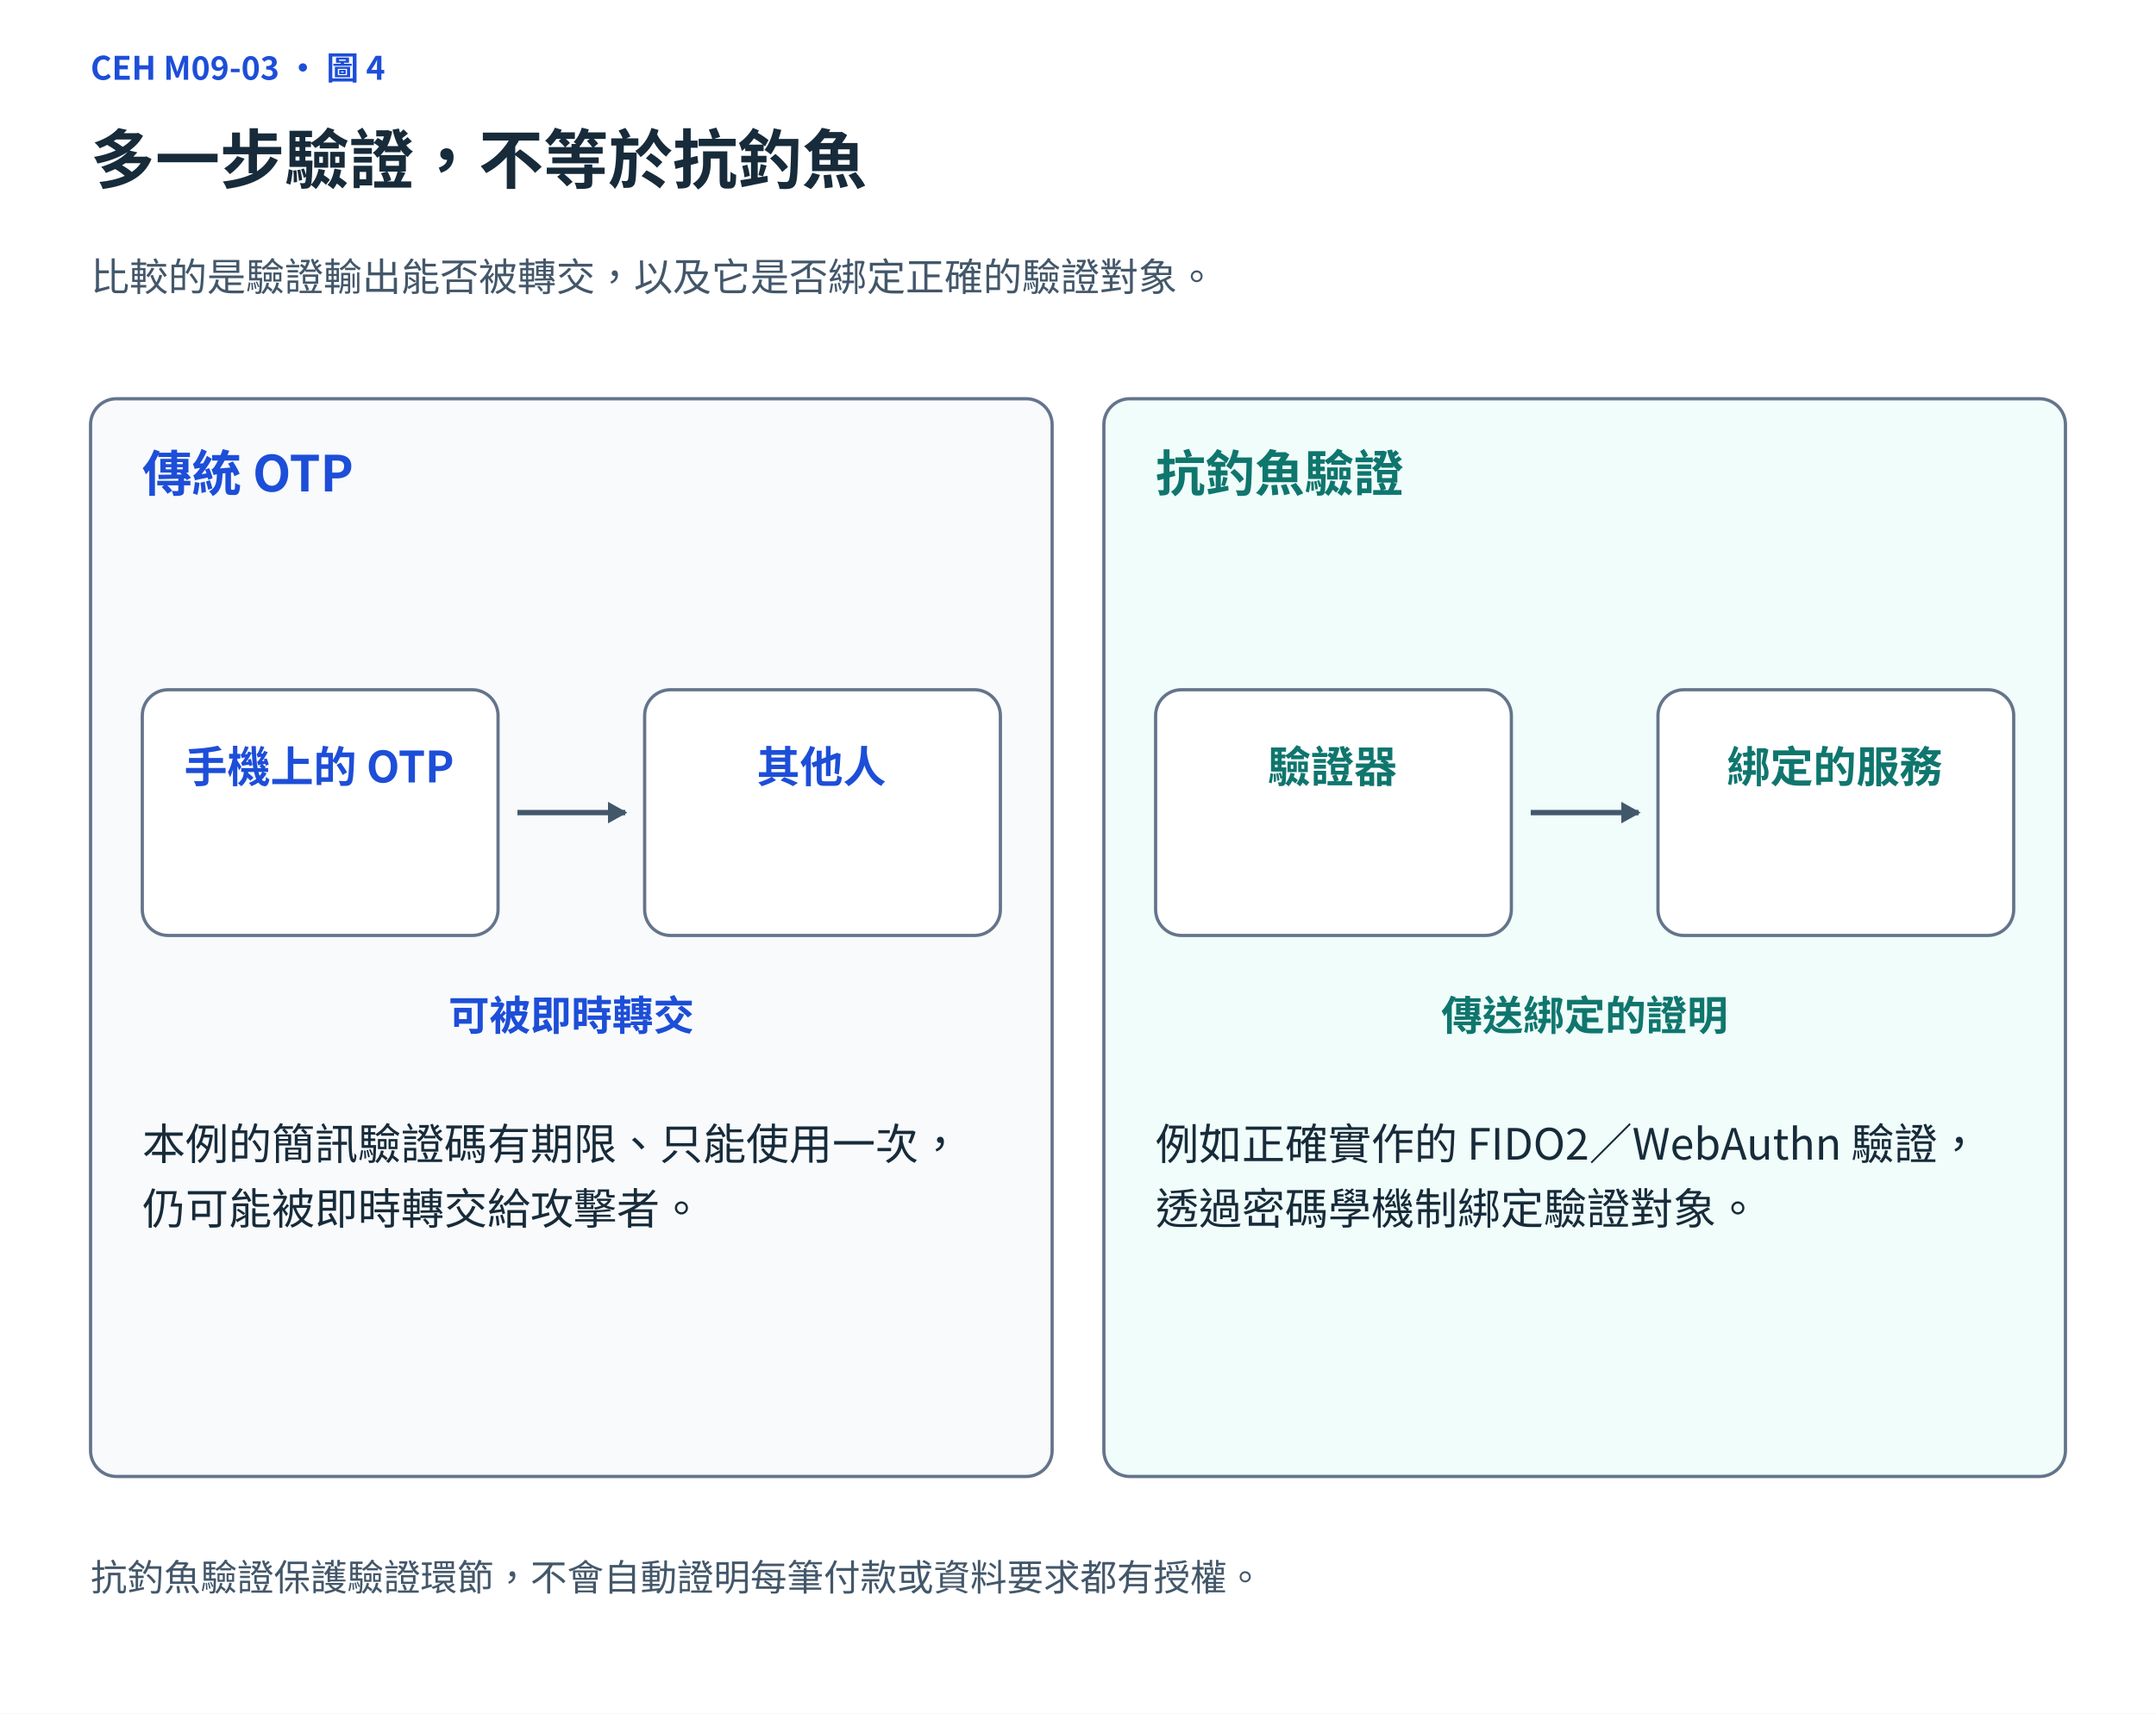
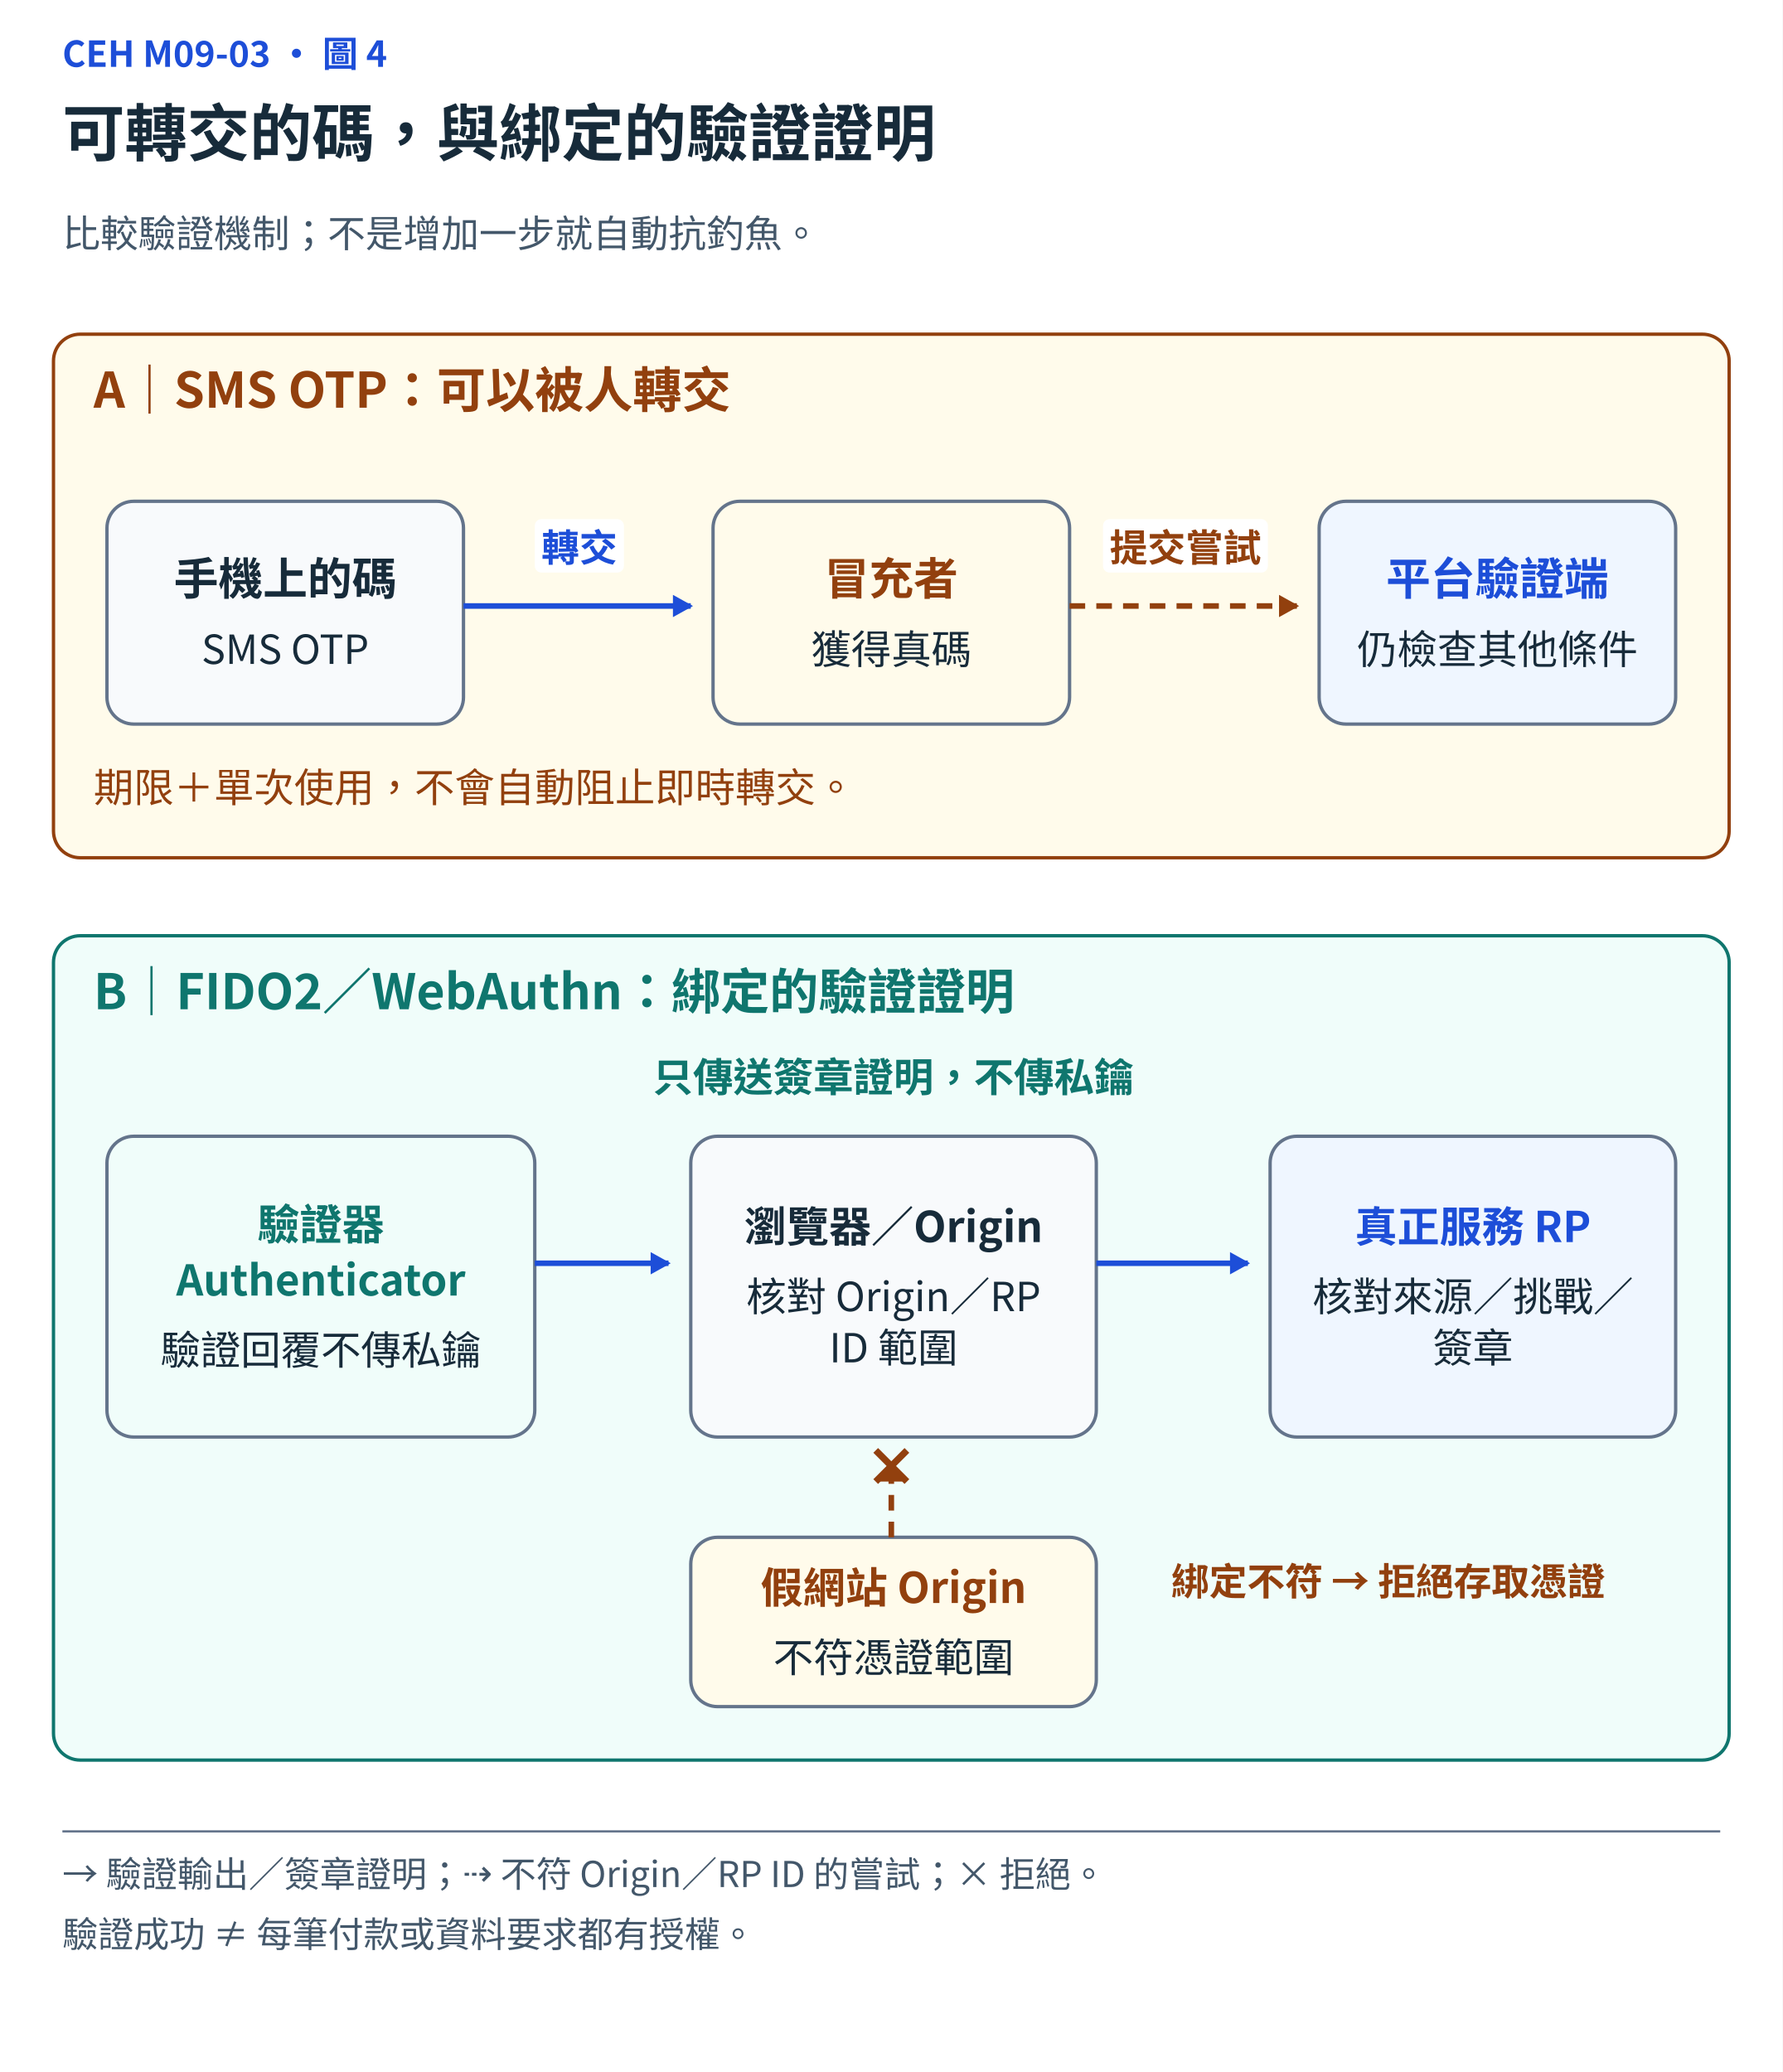
- <svg xmlns="http://www.w3.org/2000/svg" width="1000" height="795" viewBox="0 0 1000 795" role="img" aria-labelledby="title desc">
+ <svg xmlns="http://www.w3.org/2000/svg" width="800" height="930" viewBox="0 0 800 930" role="img" aria-labelledby="m0903-f4-zh-title m0903-f4-zh-desc">
  <defs>
-     <marker id="arrow" markerWidth="10" markerHeight="10" refX="8" refY="5" orient="auto" markerUnits="userSpaceOnUse">
+     <marker id="m0903-f4-zh-flow" markerWidth="10" markerHeight="10" refX="8" refY="5" orient="auto" markerUnits="userSpaceOnUse">
+       <path d="M 0 0 L 9 5 L 0 10 Z" fill="#1d4ed8" />
+     </marker>
+     <marker id="m0903-f4-zh-attempt" markerWidth="10" markerHeight="10" refX="8" refY="5" orient="auto" markerUnits="userSpaceOnUse">
+       <path d="M 0 0 L 9 5 L 0 10 Z" fill="#92400e" />
+     </marker>
+     <marker id="m0903-f4-zh-process" markerWidth="10" markerHeight="10" refX="8" refY="5" orient="auto" markerUnits="userSpaceOnUse">
      <path d="M 0 0 L 9 5 L 0 10 Z" fill="#43576a" />
    </marker>
  </defs>
-   <rect width="1000" height="795" fill="#ffffff" />
+   <rect width="800" height="930" fill="#ffffff" />
  <g font-family="Noto Sans CJK TC, sans-serif" fill="#172b3a">
-     <text x="42" y="37" font-size="15" font-weight="700" fill="#1d4ed8" text-anchor="start">CEH M09-03 · 圖 4</text>
-     <text x="42" y="85" font-size="30" font-weight="700" fill="#172b3a" text-anchor="start">多一步驗證，不等於抗釣魚</text>
-     <text x="42" y="135" font-size="18" font-weight="400" fill="#43576a" text-anchor="start">比較的是驗證輸出能否被轉交，以及它是否綁定正確的驗證對象。</text>
-     <rect x="42" y="185" width="446" height="500" rx="12" fill="#f8fafc" stroke="#64748b" stroke-width="1.5" />
-     <text x="66" y="228" font-size="23" font-weight="700" fill="#1d4ed8" text-anchor="start">傳統 OTP</text>
-     <rect x="66" y="320" width="165" height="114" rx="12" fill="#ffffff" stroke="#64748b" stroke-width="1.5" />
-     <rect x="299" y="320" width="165" height="114" rx="12" fill="#ffffff" stroke="#64748b" stroke-width="1.5" />
-     <text x="148" y="363" font-size="20" font-weight="700" fill="#1d4ed8" text-anchor="middle">手機上的 OTP</text>
-     <text x="381" y="363" font-size="20" font-weight="700" fill="#1d4ed8" text-anchor="middle">其他人</text>
-     <path d="M 240 377 L 290 377" fill="none" stroke="#43576a" stroke-width="2.5" stroke-linejoin="round" marker-end="url(#arrow)" />
-     <text x="265" y="478" font-size="19" font-weight="700" fill="#1d4ed8" text-anchor="middle">可被即時轉交</text>
-     <text x="66" y="538" font-size="20" font-weight="400" fill="#172b3a" text-anchor="start">本例的簡訊驗證碼有期限、只能使用一次，</text>
-     <text x="66" y="568" font-size="20" font-weight="400" fill="#172b3a" text-anchor="start">仍可能被即時轉交給攻擊者。</text>
-     <rect x="512" y="185" width="446" height="500" rx="12" fill="#f0fdfa" stroke="#64748b" stroke-width="1.5" />
-     <text x="536" y="228" font-size="23" font-weight="700" fill="#0f766e" text-anchor="start">抗釣魚驗證</text>
-     <rect x="536" y="320" width="165" height="114" rx="12" fill="#ffffff" stroke="#64748b" stroke-width="1.5" />
-     <rect x="769" y="320" width="165" height="114" rx="12" fill="#ffffff" stroke="#64748b" stroke-width="1.5" />
-     <text x="618" y="363" font-size="20" font-weight="700" fill="#0f766e" text-anchor="middle">驗證器</text>
-     <text x="851" y="363" font-size="20" font-weight="700" fill="#0f766e" text-anchor="middle">綁定的服務</text>
-     <path d="M 710 377 L 760 377" fill="none" stroke="#43576a" stroke-width="2.5" stroke-linejoin="round" marker-end="url(#arrow)" />
-     <text x="735" y="478" font-size="19" font-weight="700" fill="#0f766e" text-anchor="middle">傳送綁定的證明</text>
-     <text x="536" y="538" font-size="20" font-weight="400" fill="#172b3a" text-anchor="start">例如正確實作的 FIDO2／WebAuthn 驗證，</text>
-     <text x="536" y="568" font-size="20" font-weight="400" fill="#172b3a" text-anchor="start">透過密碼學機制綁定驗證對象。</text>
-     <text x="42" y="738" font-size="17" font-weight="400" fill="#43576a" text-anchor="start">抗釣魚驗證保護驗證環節，不會自動證明每筆付款或資料要求都有授權。</text>
+     <text x="28" y="30" font-size="16" font-weight="700" fill="#1d4ed8" text-anchor="start">CEH M09-03 · 圖 4</text>
+     <text x="28" y="70" font-size="28" font-weight="700" fill="#172b3a" text-anchor="start">可轉交的碼，與綁定的驗證證明</text>
+     <text x="28" y="111" font-size="17" font-weight="400" fill="#43576a" text-anchor="start">比較驗證機制；不是增加一步就自動抗釣魚。</text>
+     <rect x="24" y="150" width="752" height="235" rx="12" fill="#fffbeb" stroke="#92400e" stroke-width="1.5" />
+     <text x="42" y="183" font-size="22" font-weight="700" fill="#92400e" text-anchor="start">A｜SMS OTP：可以被人轉交</text>
+     <rect x="48" y="225" width="160" height="100" rx="12" fill="#f8fafc" stroke="#64748b" stroke-width="1.5" />
+     <text x="128.0" y="267.0" font-size="20" font-weight="700" fill="#172b3a" text-anchor="middle">手機上的碼</text>
+     <text x="128.0" y="298.0" font-size="18" font-weight="400" fill="#172b3a" text-anchor="middle">SMS OTP</text>
+     <rect x="320" y="225" width="160" height="100" rx="12" fill="#fffbeb" stroke="#64748b" stroke-width="1.5" />
+     <text x="400.0" y="267.0" font-size="20" font-weight="700" fill="#92400e" text-anchor="middle">冒充者</text>
+     <text x="400.0" y="298.0" font-size="18" font-weight="400" fill="#172b3a" text-anchor="middle">獲得真碼</text>
+     <rect x="592" y="225" width="160" height="100" rx="12" fill="#eff6ff" stroke="#64748b" stroke-width="1.5" />
+     <text x="672.0" y="267.0" font-size="20" font-weight="700" fill="#1d4ed8" text-anchor="middle">平台驗證端</text>
+     <text x="672.0" y="298.0" font-size="18" font-weight="400" fill="#172b3a" text-anchor="middle">仍檢查其他條件</text>
+     <path d="M 208 272 L 310 272" fill="none" stroke="#1d4ed8" stroke-width="2.5" stroke-linejoin="round" marker-end="url(#m0903-f4-zh-flow)" />
+     <rect x="240.0" y="233" width="40.0" height="24" rx="3" fill="#ffffff" />
+     <text x="260" y="252" font-size="17" font-weight="700" fill="#1d4ed8" text-anchor="middle">轉交</text>
+     <path d="M 480 272 L 582 272" fill="none" stroke="#92400e" stroke-width="2.5" stroke-linejoin="round" stroke-dasharray="7 5" marker-end="url(#m0903-f4-zh-attempt)" />
+     <rect x="495.0" y="233" width="74.0" height="24" rx="3" fill="#ffffff" />
+     <text x="532" y="252" font-size="17" font-weight="700" fill="#92400e" text-anchor="middle">提交嘗試</text>
+     <text x="42" y="360" font-size="18" font-weight="400" fill="#92400e" text-anchor="start">期限＋單次使用，不會自動阻止即時轉交。</text>
+     <rect x="24" y="420" width="752" height="370" rx="12" fill="#f0fdfa" stroke="#0f766e" stroke-width="1.5" />
+     <text x="42" y="453" font-size="22" font-weight="700" fill="#0f766e" text-anchor="start">B｜FIDO2／WebAuthn：綁定的驗證證明</text>
+     <rect x="48" y="510" width="192" height="135" rx="12" fill="#f0fdfa" stroke="#64748b" stroke-width="1.5" />
+     <text x="144.0" y="556.5" font-size="19" font-weight="700" fill="#0f766e" text-anchor="middle">驗證器</text>
+     <text x="144.0" y="581.5" font-size="19" font-weight="700" fill="#0f766e" text-anchor="middle">Authenticator</text>
+     <text x="144.0" y="612.5" font-size="18" font-weight="400" fill="#172b3a" text-anchor="middle">驗證回覆不傳私鑰</text>
+     <rect x="310" y="510" width="182" height="135" rx="12" fill="#f8fafc" stroke="#64748b" stroke-width="1.5" />
+     <text x="401.0" y="557.5" font-size="19" font-weight="700" fill="#172b3a" text-anchor="middle">瀏覽器／Origin</text>
+     <text x="401.0" y="588.5" font-size="18" font-weight="400" fill="#172b3a" text-anchor="middle">核對 Origin／RP</text>
+     <text x="401.0" y="611.5" font-size="18" font-weight="400" fill="#172b3a" text-anchor="middle">ID 範圍</text>
+     <rect x="570" y="510" width="182" height="135" rx="12" fill="#eff6ff" stroke="#64748b" stroke-width="1.5" />
+     <text x="661.0" y="557.5" font-size="19" font-weight="700" fill="#1d4ed8" text-anchor="middle">真正服務 RP</text>
+     <text x="661.0" y="588.5" font-size="18" font-weight="400" fill="#172b3a" text-anchor="middle">核對來源／挑戰／</text>
+     <text x="661.0" y="611.5" font-size="18" font-weight="400" fill="#172b3a" text-anchor="middle">簽章</text>
+     <path d="M 240 567 L 300 567" fill="none" stroke="#1d4ed8" stroke-width="2.5" stroke-linejoin="round" marker-end="url(#m0903-f4-zh-flow)" />
+     <path d="M 492 567 L 560 567" fill="none" stroke="#1d4ed8" stroke-width="2.5" stroke-linejoin="round" marker-end="url(#m0903-f4-zh-flow)" />
+     <text x="401" y="490" font-size="18" font-weight="700" fill="#0f766e" text-anchor="middle">只傳送簽章證明，不傳私鑰</text>
+     <rect x="310" y="690" width="182" height="76" rx="12" fill="#fffbeb" stroke="#64748b" stroke-width="1.5" />
+     <text x="401.0" y="719.5" font-size="19" font-weight="700" fill="#92400e" text-anchor="middle">假網站 Origin</text>
+     <text x="401.0" y="750.5" font-size="18" font-weight="400" fill="#172b3a" text-anchor="middle">不符憑證範圍</text>
+     <path d="M 400 690 L 400 657" fill="none" stroke="#92400e" stroke-width="2.5" stroke-linejoin="round" stroke-dasharray="7 5" marker-end="url(#m0903-f4-zh-attempt)" />
+     <path d="M 393 651 L 407 665 M 407 651 L 393 665" stroke="#92400e" stroke-width="3" fill="none" />
+     <text x="623" y="716" font-size="17" font-weight="700" fill="#92400e" text-anchor="middle">綁定不符 → 拒絕存取憑證</text>
+     <line x1="28" y1="822" x2="772" y2="822" stroke="#64748b" stroke-width="1" />
+     <text x="28" y="847" font-size="16" font-weight="400" fill="#43576a" text-anchor="start">→ 驗證輸出／簽章證明；⇢ 不符 Origin／RP ID 的嘗試；× 拒絕。</text>
+     <text x="28" y="874" font-size="16" font-weight="400" fill="#43576a" text-anchor="start">驗證成功 ≠ 每筆付款或資料要求都有授權。</text>
  </g>
</svg>
